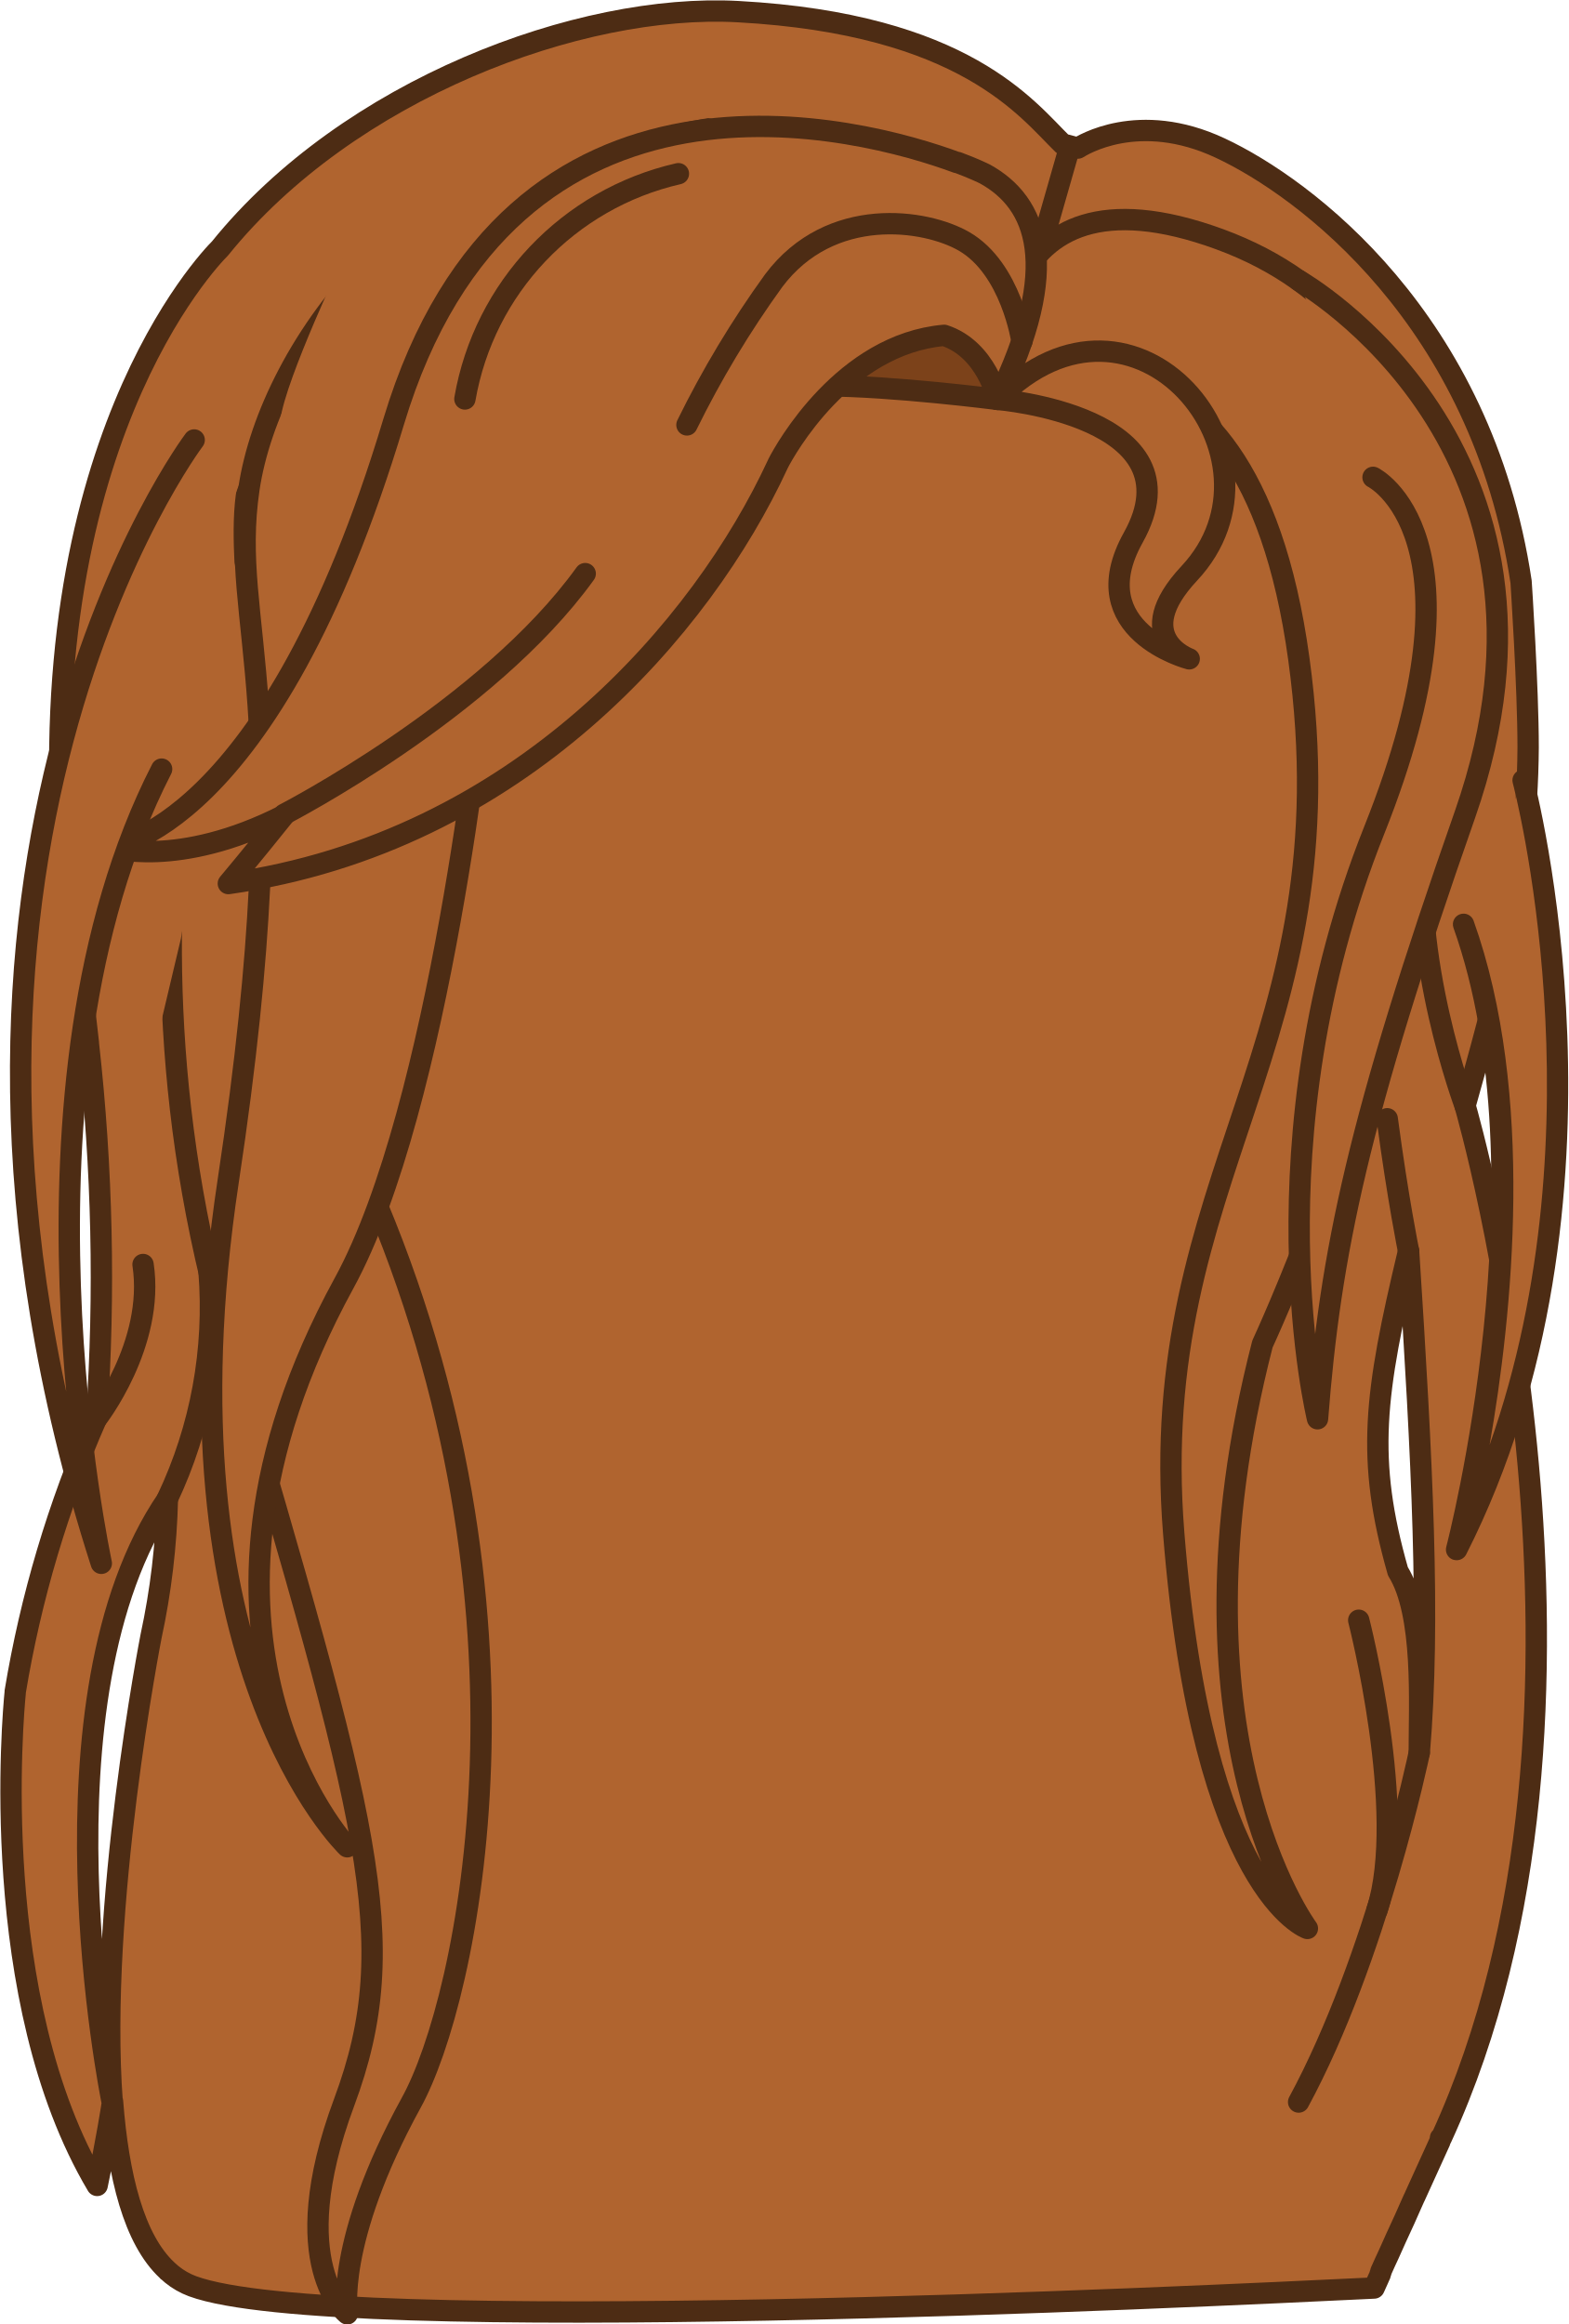
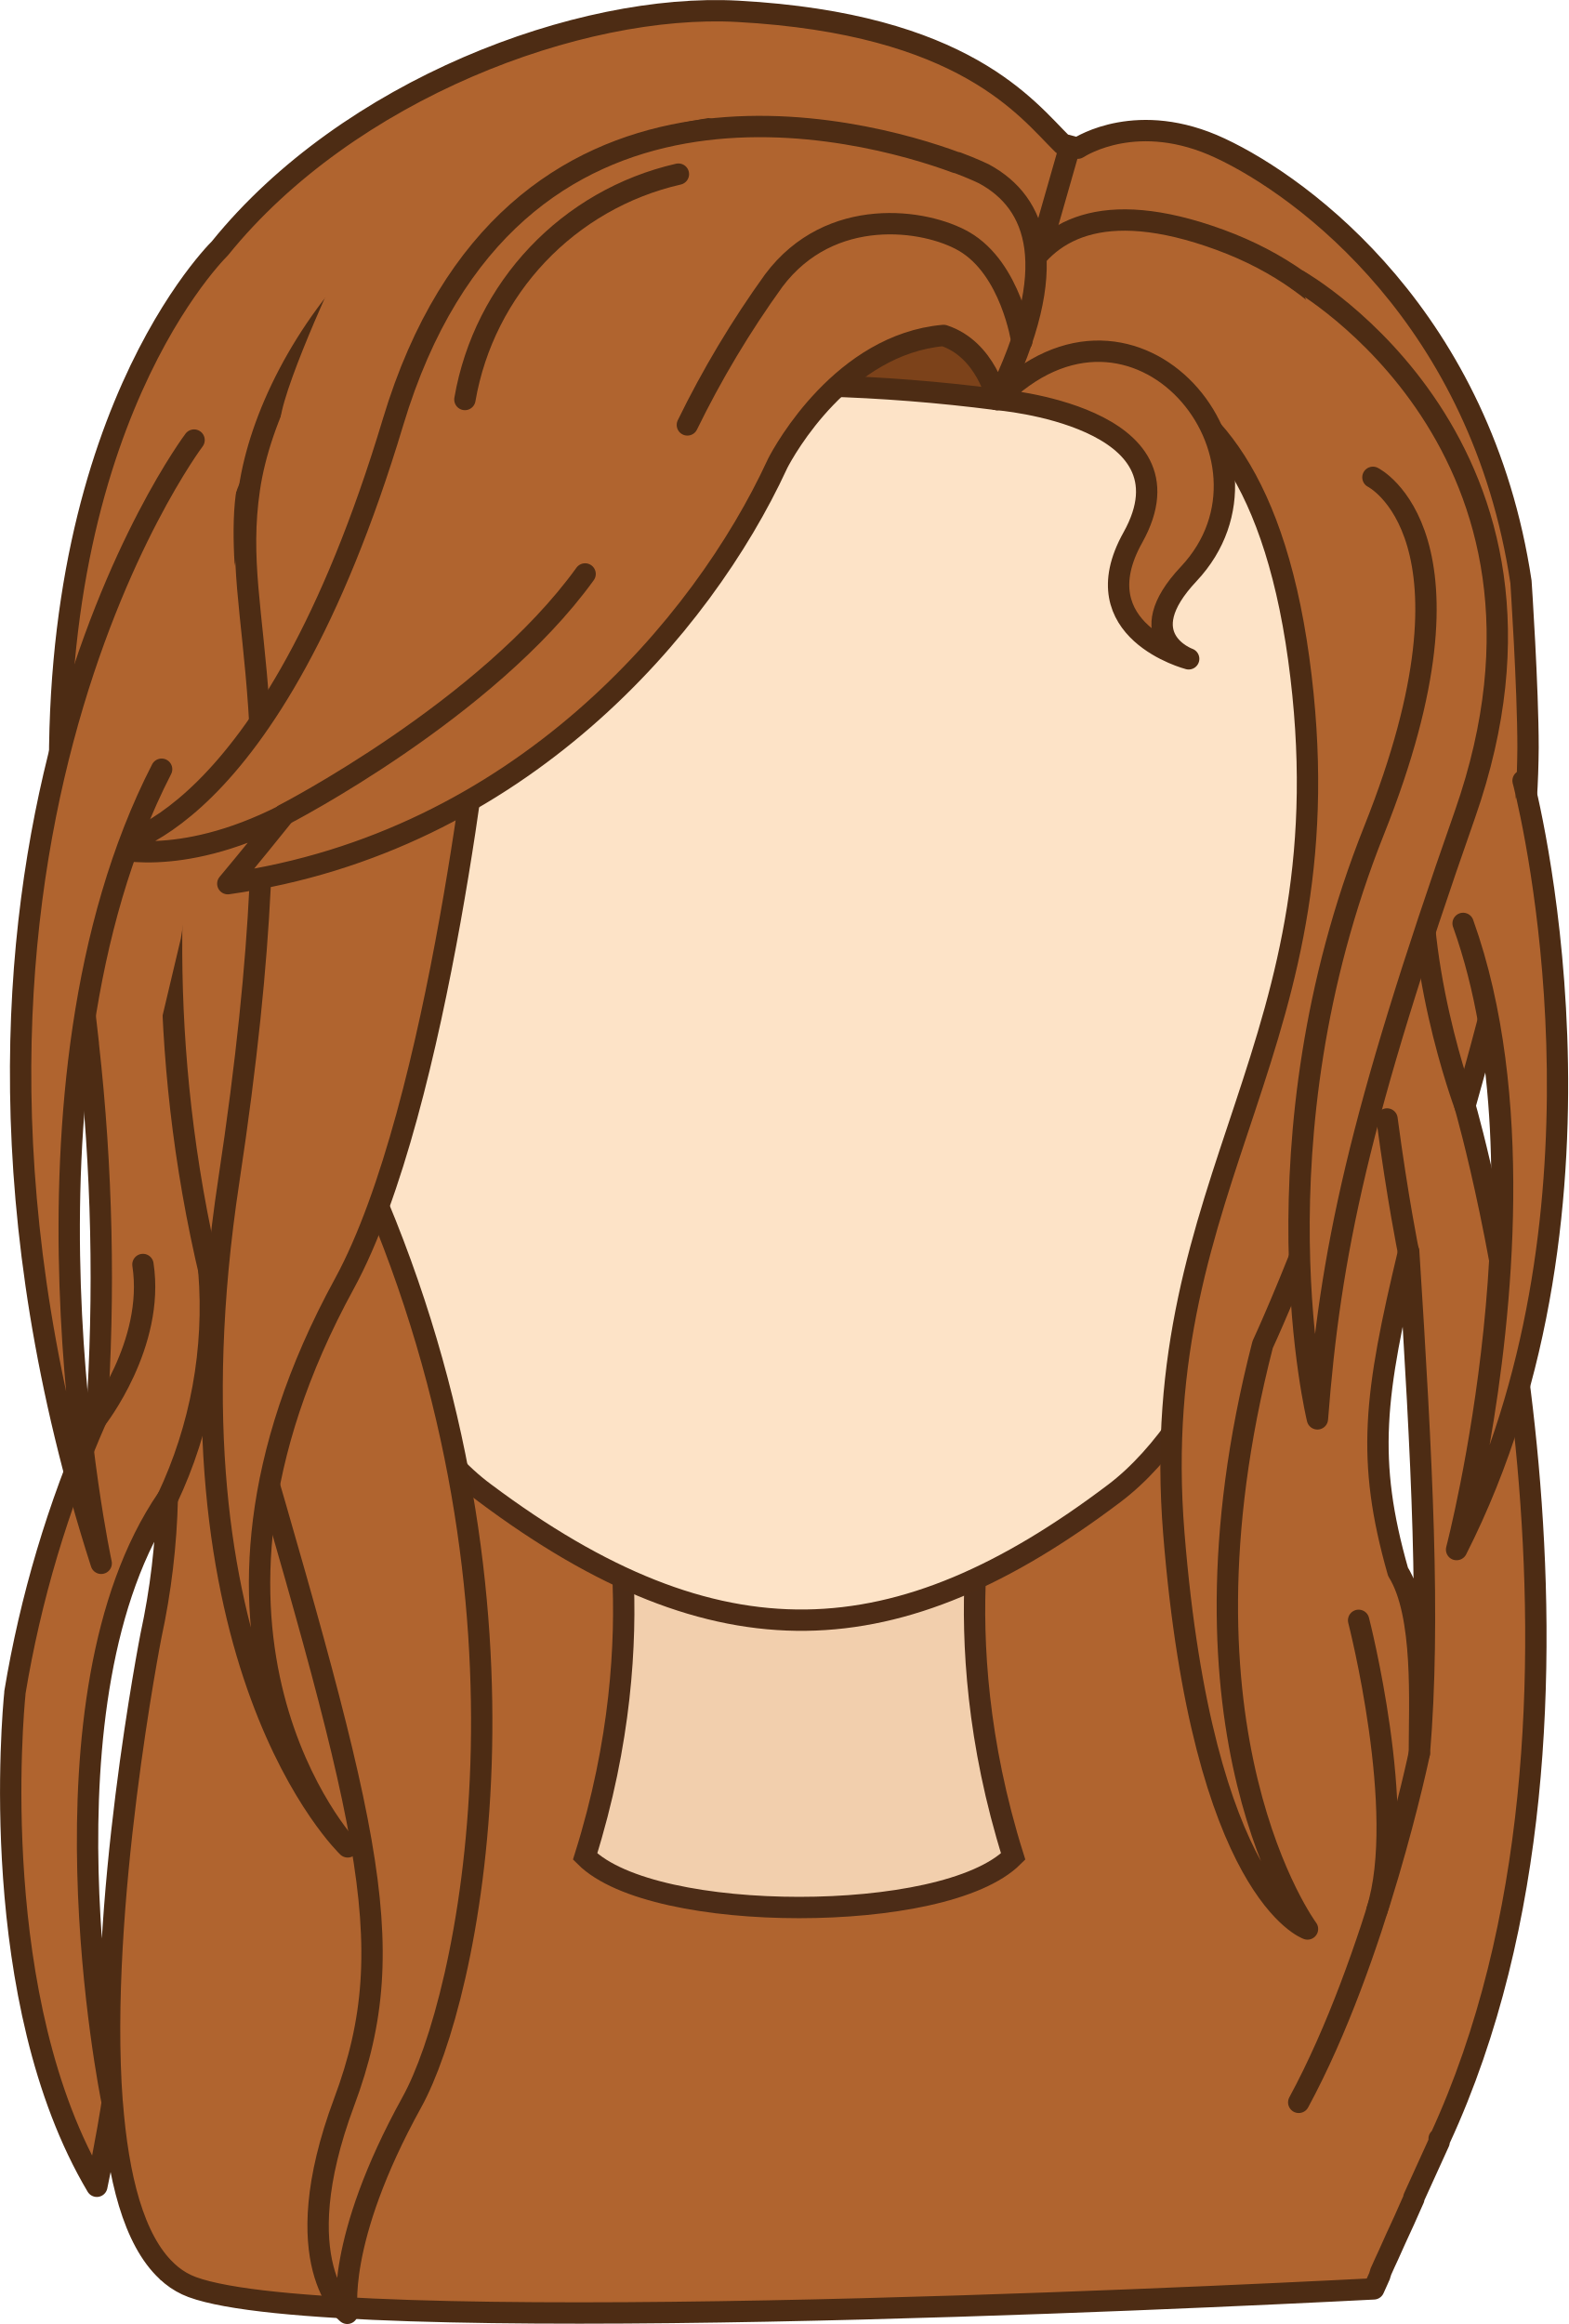
<svg xmlns="http://www.w3.org/2000/svg" id="Layer_1" data-name="Layer 1" viewBox="0 0 146.9 217.68">
  <defs>
-     <style>.cls-1,.cls-2{fill:#b0642f;}.cls-1,.cls-4,.cls-5{stroke:#4d2c14;stroke-linecap:round;stroke-linejoin:round;stroke-width:2px;}.cls-3{fill:#4d2c14;}.cls-4{fill:none;}.cls-5{fill:#7c421a;}</style>
+     <style>.cls-1,.cls-2{fill:#b0642f;}.cls-1,.cls-4,.cls-7{stroke:#4d2c14;stroke-linecap:round;stroke-linejoin:round;}.cls-1,.cls-4,.cls-5,.cls-6,.cls-7{stroke-width:2px;}.cls-3{fill:#4d2c14;}.cls-4{fill:none;}.cls-5{fill:#f2cfad;stroke:#4c2c17;}.cls-5,.cls-6{stroke-miterlimit:10;}.cls-6{fill:#fde3c7;stroke:#4d2c16;}.cls-7{fill:#7c421a;}</style>
  </defs>
-   <path class="cls-1" d="M229.29,152.29h0c2.68-9.57,5.83-20.54,5.91-33.54,0-5.68-.66-15.49-.66-15.52-3.69-24.6-20.26-36.93-28.18-40.63-7.68-3.6-13-.21-13.34,0-.86-.24-1.36-.36-1.42-.37l0,0c-3.32-3.24-9.15-11.25-30.41-12.41C146.37,49,124.68,57.1,112.66,72l0,0c-1,1-18.08,18.66-14.53,59.09v0c.12.6,1.26,6.54,2.2,15.33,0,0,0,0,0,.07a196.11,196.11,0,0,1,.77,35.08,107.08,107.08,0,0,0-7.63,25.64.82.82,0,0,1,0,.1c-.18,1.8-2.66,28.73,7.68,46.12.86-4.11,1.43-7.63,1.44-7.88.54,7,2,12.92,5.12,15.83a.2.2,0,0,0,.1.09,4.28,4.28,0,0,0,.33.29l0,0a6.83,6.83,0,0,0,1.94,1.11c13.22,4.88,93.52,1,110.69.17l0,0,.45-1a1.75,1.75,0,0,0,.11-.24h0l0-.07v0s0,0,0,0h0l.08-.18v0a.2.2,0,0,0,0-.08l.09-.19.3-.67c.1-.23.21-.46.33-.71l.7-1.56c.25-.55.52-1.12.8-1.74.43-1,.75-1.66.89-2a.46.46,0,0,1,.05-.1h0a0,0,0,0,0,0,0h0c.71-1.56,1.49-3.29,2.37-5.21a2.87,2.87,0,0,0,.05-.31l.08,0C245.54,208.8,229.56,153.23,229.29,152.29ZM106.2,202s-5,25.49-3.64,43.63c-.16-.79-7.6-37.83,5.17-56.49A68.47,68.47,0,0,1,106.2,202ZM225,212.91c0-4.64.49-13-2-17-3-10.53-2.22-16.53,1-30C225.27,185.57,226.06,200.49,225,212.91Z" transform="translate(-92.05 -48.73)" />
-   <path class="cls-2" d="M234.72,121.8s10.57,39-6.22,72.07c0,0,9.21-34.64.64-58.58" transform="translate(-92.05 -48.73)" />
-   <path class="cls-3" d="M228.5,194.87a1.13,1.13,0,0,1-.36-.06,1,1,0,0,1-.61-1.19c.09-.35,9-34.63.67-58a1,1,0,0,1,1.88-.68c5.81,16.24,3.64,37,1.51,49.13,10.6-30,2.26-61.67,2.17-62a1,1,0,0,1,.7-1.22,1,1,0,0,1,1.23.7c.11.39,10.47,39.75-6.3,72.79A1,1,0,0,1,228.5,194.87Z" transform="translate(-92.05 -48.73)" />
-   <path class="cls-4" d="M107.73,189.11a41.92,41.92,0,0,0,3.9-21.3" transform="translate(-92.05 -48.73)" />
-   <path class="cls-4" d="M101.08,181.64s5.5-7,4.37-14.47" transform="translate(-92.05 -48.73)" />
-   <path class="cls-4" d="M225,212.91s-4,19.24-11.3,32.71" transform="translate(-92.05 -48.73)" />
-   <path class="cls-4" d="M224,165.92s-1-4.88-2-12.4" transform="translate(-92.05 -48.73)" />
-   <path class="cls-4" d="M229.29,152.29s-5.24-14-3.76-25.77" transform="translate(-92.05 -48.73)" />
-   <path class="cls-4" d="M219.33,200.49s4.63,18,1.71,27.17" transform="translate(-92.05 -48.73)" />
+   <path class="cls-1" d="M226.84,162.35h0c2.68-9.57,5.83-20.54,5.91-33.54,0-5.68-.66-15.49-.66-15.52-3.69-24.6-20.26-36.93-28.18-40.63-7.68-3.6-13-.21-13.34,0-.86-.24-1.36-.36-1.42-.37l0,0C185.81,69,180,61,158.72,59.84c-14.8-.81-36.49,7.32-48.51,22.2l0,0c-1,1-18.08,18.66-14.53,59.09v.05c.12.6,1.26,6.54,2.2,15.33,0,0,0,0,0,.07a196.11,196.11,0,0,1,.77,35.08A107.08,107.08,0,0,0,91,217.34a.82.82,0,0,1,0,.1c-.18,1.8-2.66,28.73,7.68,46.12.86-4.11,1.43-7.63,1.44-7.88.54,7,2,12.92,5.12,15.83a.2.2,0,0,0,.1.09,4.28,4.28,0,0,0,.33.29l0,0a6.83,6.83,0,0,0,1.94,1.11c13.22,4.88,93.52,1.05,110.69.17l0,0,.45-1a1.75,1.75,0,0,0,.11-.24h0l0-.07v0s0,0,0,0h0l.08-.18s0,0,0,0a.2.2,0,0,0,0-.08l.09-.19.3-.67c.1-.23.21-.46.33-.71l.7-1.56c.25-.55.52-1.12.8-1.74.43-1,.75-1.66.89-2a.46.46,0,0,1,0-.1h0a0,0,0,0,0,0,0h0c.71-1.56,1.49-3.29,2.37-5.21a2.87,2.87,0,0,0,0-.31l.08,0C243.09,218.86,227.11,163.29,226.84,162.35ZM103.75,212s-5,25.49-3.64,43.63c-.16-.79-7.6-37.83,5.17-56.49A68.47,68.47,0,0,1,103.75,212ZM222.57,223c0-4.64.49-13-2-17-3-10.53-2.22-16.53,1-30C222.82,195.63,223.61,210.55,222.57,223Z" transform="translate(-89.61 -58.78)" />
+   <path class="cls-2" d="M232.28,131.85s10.56,39-6.23,72.07c0,0,9.21-34.64.64-58.58" transform="translate(-89.61 -58.78)" />
+   <path class="cls-3" d="M226.05,204.92a1,1,0,0,1-.35-.06,1,1,0,0,1-.61-1.19c.09-.35,9-34.63.66-58a1,1,0,1,1,1.88-.67c5.81,16.23,3.64,37,1.52,49.13,10.59-30,2.26-61.68,2.16-62a1,1,0,0,1,1.93-.52c.11.39,10.48,39.75-6.3,72.79A1,1,0,0,1,226.05,204.92Z" transform="translate(-89.61 -58.78)" />
+   <path class="cls-4" d="M105.28,199.17a41.94,41.94,0,0,0,3.9-21.31" transform="translate(-89.61 -58.78)" />
+   <path class="cls-4" d="M98.63,191.7s5.51-7,4.37-14.48" transform="translate(-89.61 -58.78)" />
+   <path class="cls-4" d="M222.57,223s-4,19.23-11.3,32.7" transform="translate(-89.61 -58.78)" />
+   <path class="cls-4" d="M221.54,176s-1-4.89-2-12.41" transform="translate(-89.61 -58.78)" />
+   <path class="cls-4" d="M226.84,162.35s-5.23-14-3.75-25.78" transform="translate(-89.61 -58.78)" />
+   <path class="cls-4" d="M216.88,210.55s4.63,18,1.71,27.17" transform="translate(-89.61 -58.78)" />
  <line class="cls-4" x1="100.07" y1="14.24" x2="93.81" y2="36.14" />
-   <path class="cls-5" d="M185.49,86.14s-9.89-1.27-16.28-1.27S186.32,71.72,185.49,86.14Z" transform="translate(-92.05 -48.73)" />
-   <path class="cls-1" d="M115.37,94.52s-15,35.57-1.94,80.15,16.52,55.78,10.85,71,.3,19.79.3,19.79-1.2-6.67,6-19.79c5.28-9.56,13.32-46.18-4-85.94Z" transform="translate(-92.05 -48.73)" />
-   <path class="cls-2" d="M109,136.63l-3.32,14,2-41.19s2.46-15.86,6.59-15.18c-.75,3.88,0,10.12,0,10.12Z" transform="translate(-92.05 -48.73)" />
-   <path class="cls-1" d="M137.34,113.38s-4,39-13.06,55.54c-18.08,33.05.3,52.79.3,52.79s-18-17.1-11.15-62.37,0-51.68,1.94-64.82S131.31,61.26,155.6,60.6,137.34,113.38,137.34,113.38Z" transform="translate(-92.05 -48.73)" />
-   <path class="cls-2" d="M144.15,64.36a50.36,50.36,0,0,1,17-4.94c8.85-.68-17.7-1.19-17.7-1.19L124.32,72.61s-5.53,11.66-6,15.41S135.31,62.94,144.15,64.36Z" transform="translate(-92.05 -48.73)" />
-   <path class="cls-1" d="M185.86,84.87s22.88-10.72,27.86,25.57S199.3,158.65,202,192.36s12.52,37,12.52,37-13.6-18.3-4.21-54.74c0,0,40.62-87.13-4-103.48C183.85,62.92,185.86,84.87,185.86,84.87Z" transform="translate(-92.05 -48.73)" />
-   <path class="cls-1" d="M185.49,86.14s-1-4.69-5-6h0c-9.41.83-14.9,10.72-15.55,12l-.06.13c-6.94,15-24.11,35.35-51.44,39.22,0,0,2.09-2.48,5.24-6.41-10,5.08-16.34,3-16.34,3s15-1.29,26.58-39.83c11-36.57,44.07-27.53,52.76-24.3l.08,0c1.5.56,2.4,1,2.56,1.08h0C189.18,67.71,191.6,73.66,185.49,86.14Z" transform="translate(-92.05 -48.73)" />
-   <path class="cls-1" d="M110.24,89.94s-29.81,39.51-8.7,105.22c0,0-9.65-44.57,5.65-74.39" transform="translate(-92.05 -48.73)" />
-   <path class="cls-4" d="M118.67,125s19-9.77,28.2-22.54" transform="translate(-92.05 -48.73)" />
-   <path class="cls-1" d="M185.49,86.14s19.08,1.54,12.72,12.94c-4.88,8.75,5.24,11.36,5.24,11.36s-5.6-2,0-8C213.6,91.63,198.45,73,185.49,86.14Z" transform="translate(-92.05 -48.73)" />
-   <path class="cls-1" d="M213.72,75s27.58,15.64,15.57,50c-10,28.5-12.63,41.15-13.82,56.62,0,0-6.34-25.89,5.31-55.12,11-27.57-.11-33.06-.11-33.06" transform="translate(-92.05 -48.73)" />
-   <path class="cls-4" d="M187.78,80.69s-1-6.8-5.42-9.35c-3.6-2.08-12.51-3.41-17.83,3.67a93,93,0,0,0-8.13,13.52" transform="translate(-92.05 -48.73)" />
-   <path class="cls-4" d="M155.6,65a26.23,26.23,0,0,0-20,21.1" transform="translate(-92.05 -48.73)" />
+   <path class="cls-5" d="M182.52,195.45h-36.1s4.74,15.77-2,37.22c3.25,3.25,11.69,4.78,20.05,4.78s16.8-1.53,20.05-4.78C177.78,211.22,182.52,195.45,182.52,195.45Z" transform="translate(-89.61 -58.78)" />
+   <path class="cls-6" d="M212.72,132.19c-.43-14.16-1.45-27.68-8.63-36.1-15.46-18.15-39.58-17.47-39.58-17.47s-24.13-.68-39.59,17.47c-7.18,8.42-8.2,21.94-8.63,36.1-.13,4.39-.66,9.31,0,13.66,1.31,9.07,3.27,24.78,8.14,37.76,1.93,5.15,5.85,11.52,10.58,15C156.9,215,173.7,214,194,198.65c4.72-3.56,8.66-9.89,10.59-15,4.87-13,6.82-28.69,8.14-37.76C213.39,141.5,212.86,136.58,212.72,132.19Z" transform="translate(-89.61 -58.78)" />
+   <path class="cls-7" d="M183,96.2a162.38,162.38,0,0,0-16.27-1.28C160.38,94.92,183.88,81.77,183,96.2Z" transform="translate(-89.61 -58.78)" />
+   <path class="cls-1" d="M112.92,104.57S98,140.14,111,184.72s16.51,55.78,10.85,70.95.29,19.79.29,19.79-1.19-6.67,6.06-19.79c5.28-9.55,13.31-46.18-4-85.94Z" transform="translate(-89.61 -58.78)" />
+   <path class="cls-2" d="M106.55,146.69l-3.32,14,2-41.2s2.46-15.86,6.59-15.18c-.74,3.88,0,10.12,0,10.12Z" transform="translate(-89.61 -58.78)" />
+   <path class="cls-1" d="M134.89,123.43s-4,39-13,55.55c-18.09,33.05.29,52.79.29,52.79s-18-17.11-11.14-62.38,0-51.68,1.93-64.82,15.94-33.26,40.24-33.92S134.89,123.43,134.89,123.43Z" transform="translate(-89.61 -58.78)" />
+   <path class="cls-2" d="M141.7,74.41a50.36,50.36,0,0,1,17-4.94c8.85-.68-17.7-1.19-17.7-1.19L121.87,82.66s-5.52,11.66-6,15.41S132.86,73,141.7,74.41Z" transform="translate(-89.61 -58.78)" />
+   <path class="cls-1" d="M183.41,94.92s22.88-10.72,27.86,25.57-14.42,48.22-11.7,81.92,12.52,37.05,12.52,37.05-13.59-18.3-4.2-54.74c0,0,40.61-87.13-4-103.48C181.4,73,183.41,94.92,183.41,94.92Z" transform="translate(-89.61 -58.78)" />
+   <path class="cls-1" d="M183,96.2s-1-4.69-5-6h0c-9.41.83-14.9,10.72-15.55,12l-.06.13c-6.94,15-24.11,35.35-51.44,39.22,0,0,2.09-2.48,5.24-6.41-10,5.08-16.34,3-16.34,3s15-1.29,26.58-39.83c11-36.57,44.07-27.53,52.76-24.3l.08,0c1.5.56,2.4,1,2.56,1.08h0C186.73,77.77,189.15,83.72,183,96.2Z" transform="translate(-89.61 -58.78)" />
+   <path class="cls-1" d="M107.79,100S78,139.51,99.09,205.21c0,0-9.64-44.57,5.66-74.38" transform="translate(-89.61 -58.78)" />
+   <path class="cls-4" d="M116.22,135.08s19-9.78,28.2-22.54" transform="translate(-89.61 -58.78)" />
+   <path class="cls-1" d="M183,96.2s19.09,1.53,12.73,12.93c-4.89,8.75,5.23,11.36,5.23,11.36s-5.6-2,0-7.95C211.16,101.68,196,83.05,183,96.2Z" transform="translate(-89.61 -58.78)" />
+   <path class="cls-1" d="M211.27,85.06s27.59,15.64,15.57,50c-10,28.49-12.63,41.14-13.82,56.62,0,0-6.34-25.9,5.31-55.13,11-27.56-.11-33.06-.11-33.06" transform="translate(-89.61 -58.78)" />
+   <path class="cls-4" d="M185.33,90.74s-1-6.8-5.42-9.35c-3.6-2.08-12.51-3.41-17.82,3.67A92.54,92.54,0,0,0,154,98.58" transform="translate(-89.61 -58.78)" />
+   <path class="cls-4" d="M153.16,75.09a26.23,26.23,0,0,0-20,21.11" transform="translate(-89.61 -58.78)" />
</svg>
